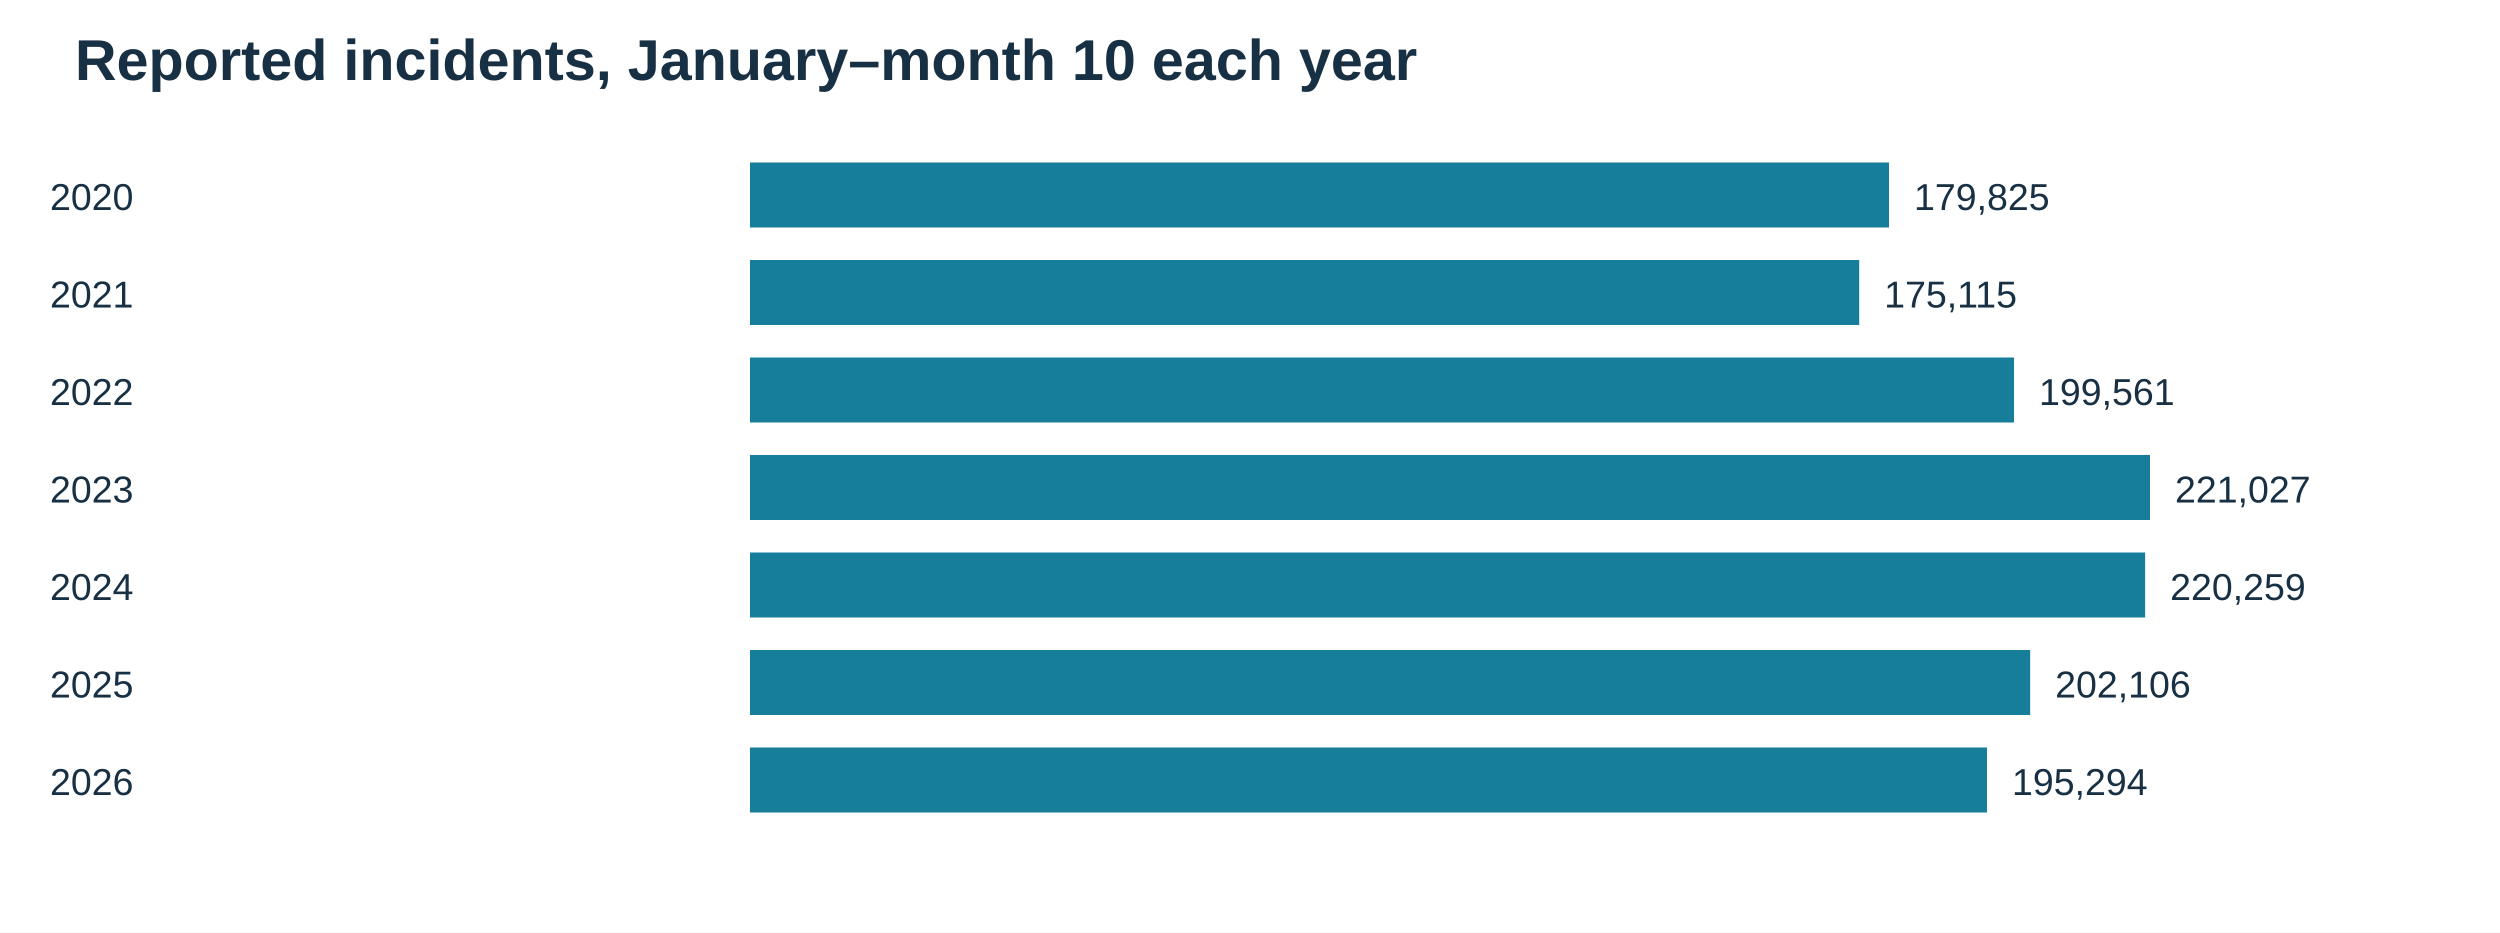
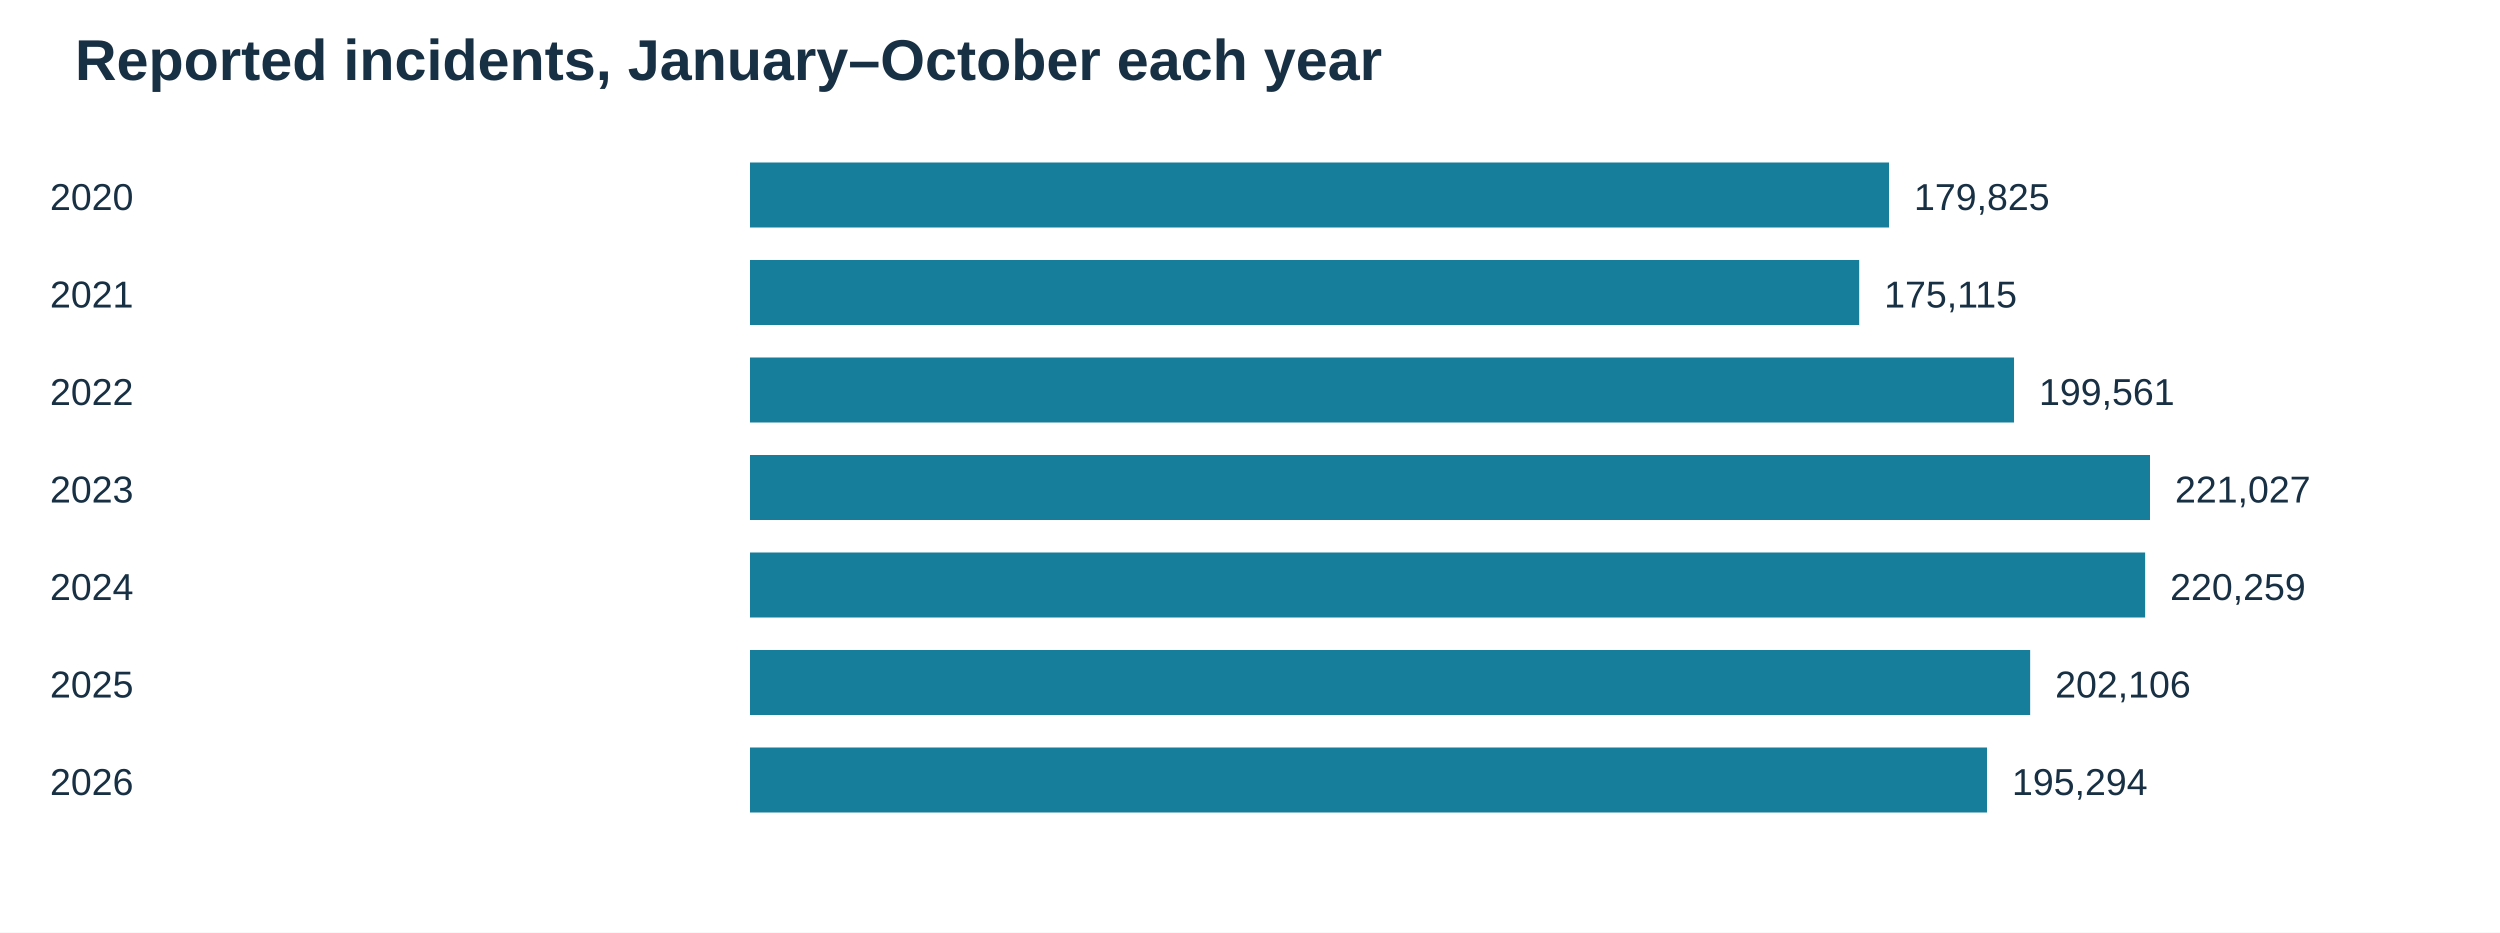
- <svg xmlns="http://www.w3.org/2000/svg" viewBox="0 0 1000 373" role="img" aria-label="Reported incidents, January–month 10 each year">
+ <svg xmlns="http://www.w3.org/2000/svg" viewBox="0 0 1000 373" role="img" aria-label="Reported incidents, January–October each year">
  <rect width="100%" height="100%" fill="#ffffff" />
  <style>text{font-family:Arial;fill:#183044;font-size:15px}</style>
-   <text x="30" y="32" style="font-size:23px;font-weight:bold">Reported incidents, January–month 10 each year</text>
+   <text x="30" y="32" style="font-size:23px;font-weight:bold">Reported incidents, January–October each year</text>
  <text x="20" y="84">2020</text>
  <rect x="300" y="65" width="455.609" height="26" fill="#167d9a" />
  <text x="765.609" y="84">179,825</text>
  <text x="20" y="123">2021</text>
  <rect x="300" y="104" width="443.676" height="26" fill="#167d9a" />
  <text x="753.676" y="123">175,115</text>
  <text x="20" y="162">2022</text>
  <rect x="300" y="143" width="505.613" height="26" fill="#167d9a" />
  <text x="815.613" y="162">199,561</text>
  <text x="20" y="201">2023</text>
  <rect x="300" y="182" width="560.0" height="26" fill="#167d9a" />
  <text x="870.0" y="201">221,027</text>
  <text x="20" y="240">2024</text>
  <rect x="300" y="221" width="558.054" height="26" fill="#167d9a" />
  <text x="868.054" y="240">220,259</text>
  <text x="20" y="279">2025</text>
  <rect x="300" y="260" width="512.061" height="26" fill="#167d9a" />
  <text x="822.061" y="279">202,106</text>
  <text x="20" y="318">2026</text>
  <rect x="300" y="299" width="494.802" height="26" fill="#167d9a" />
  <text x="804.802" y="318">195,294</text>
</svg>
